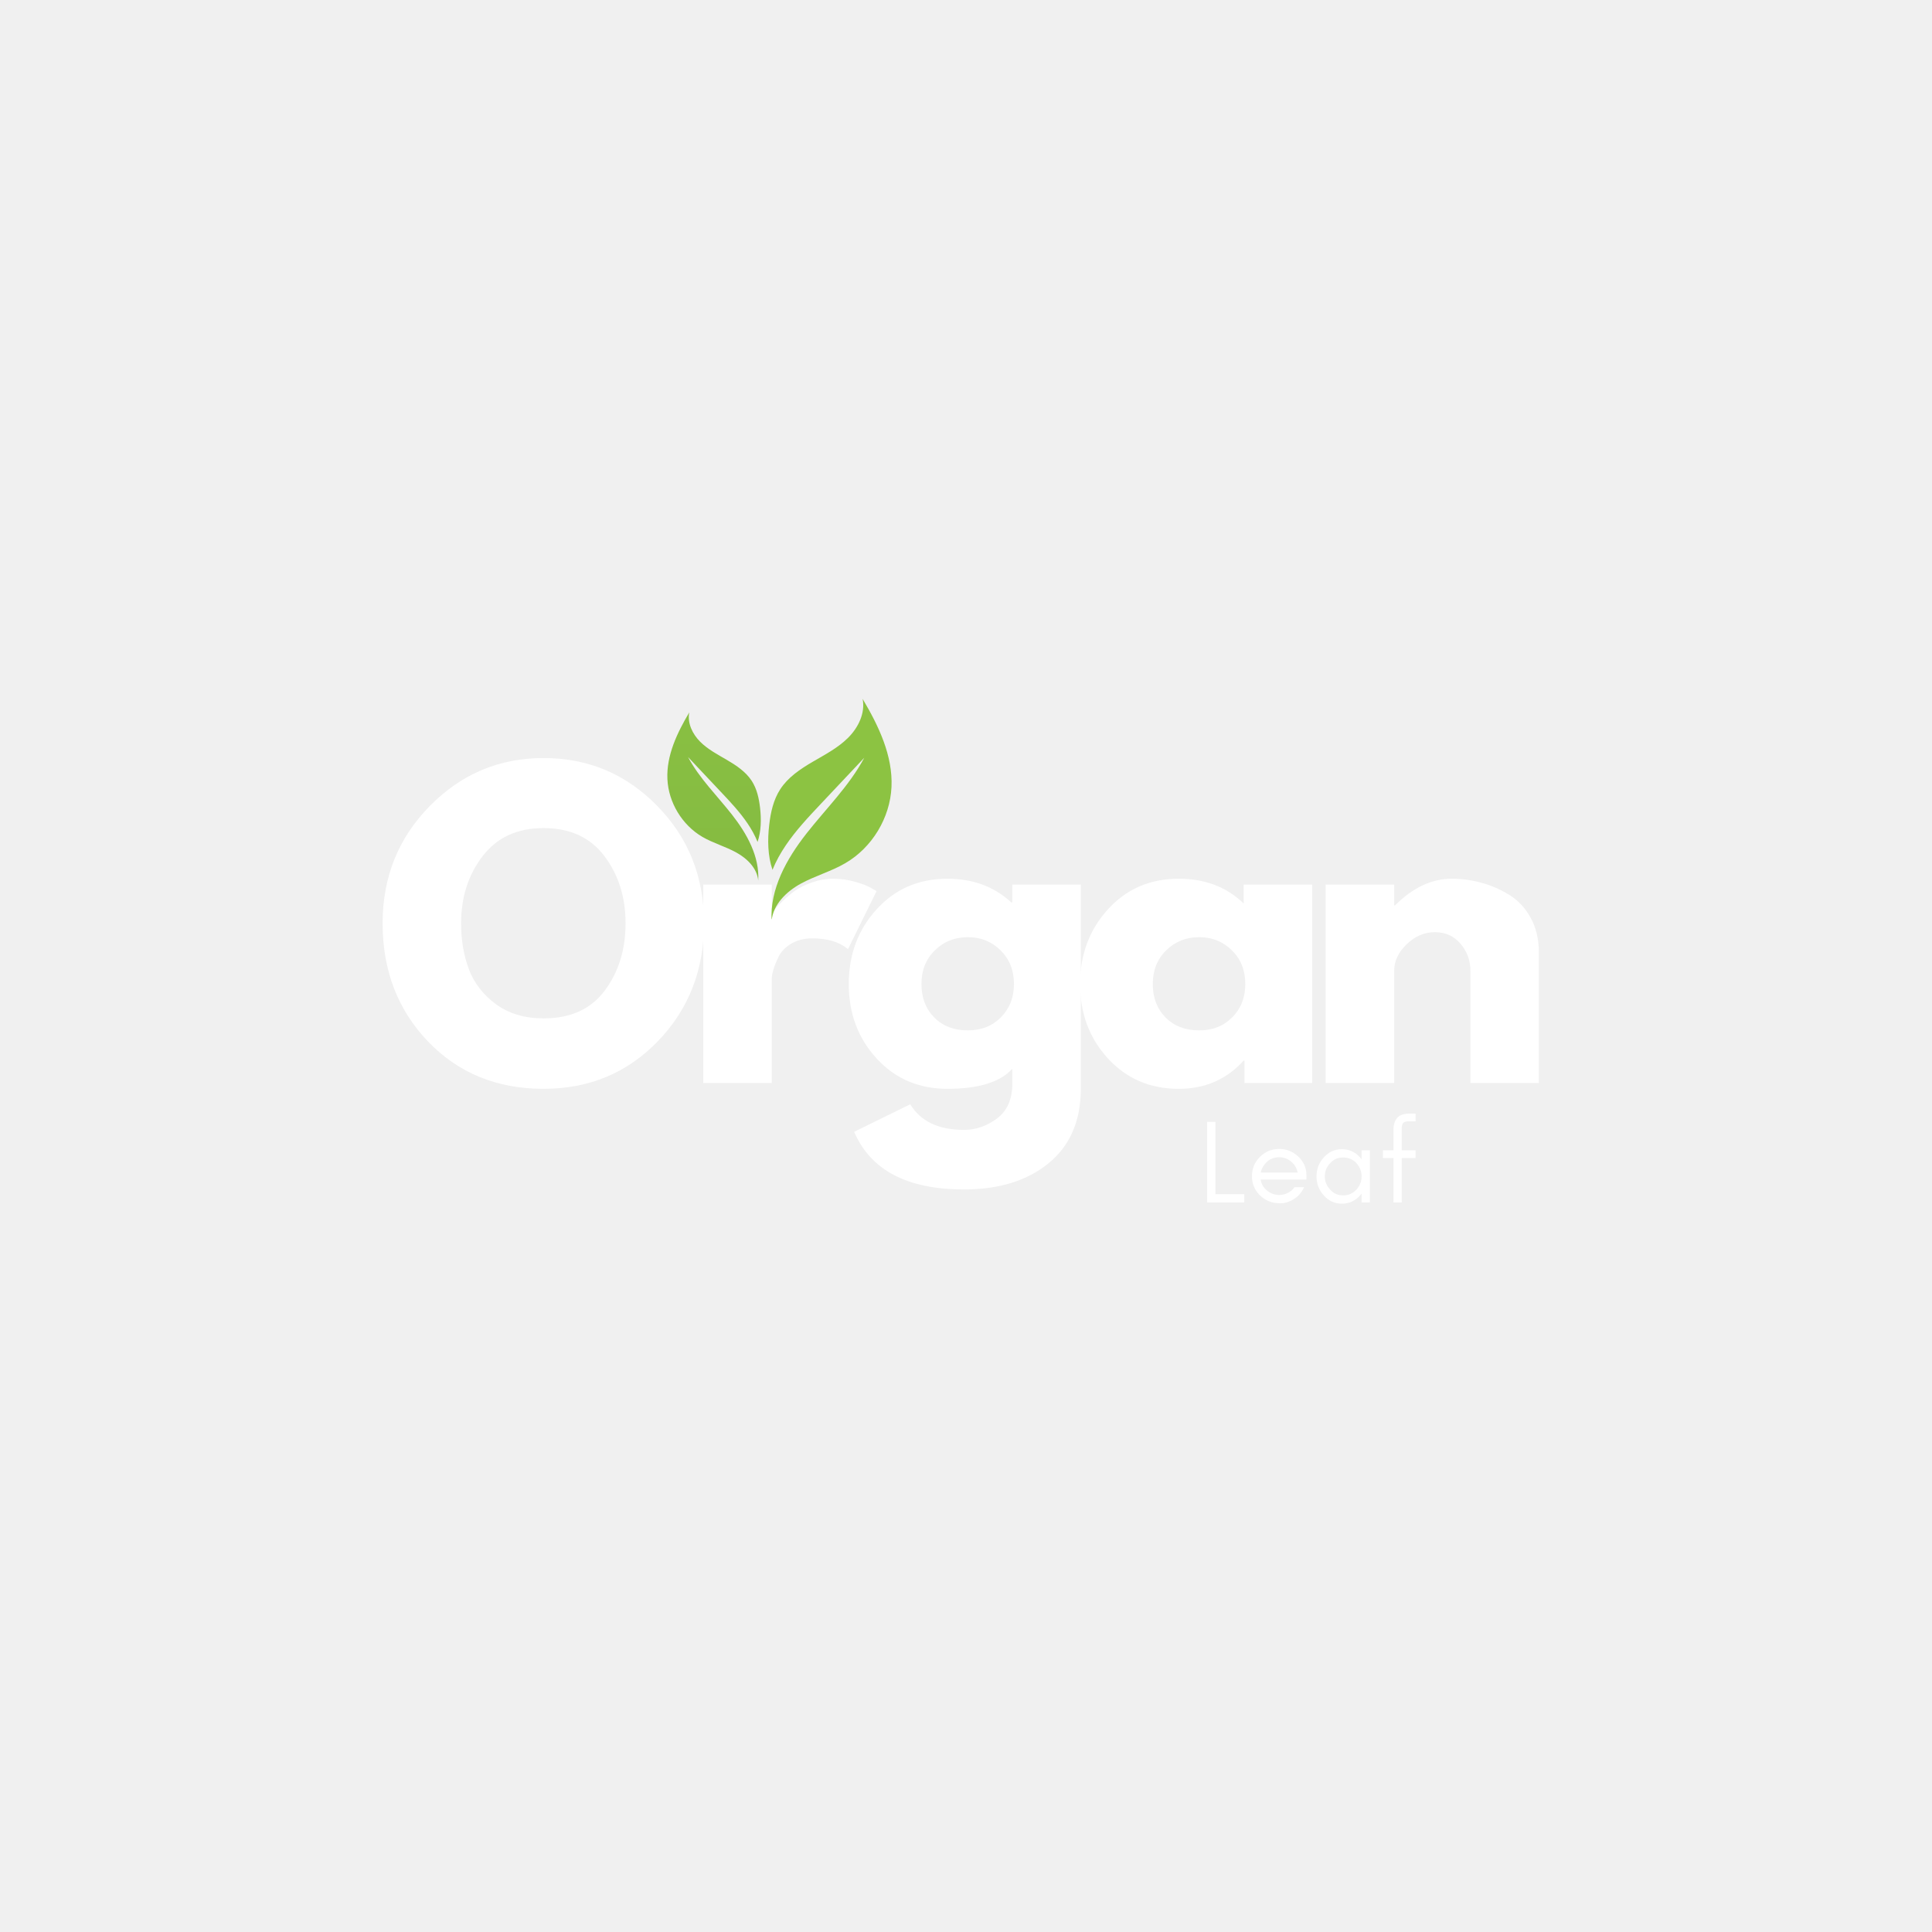
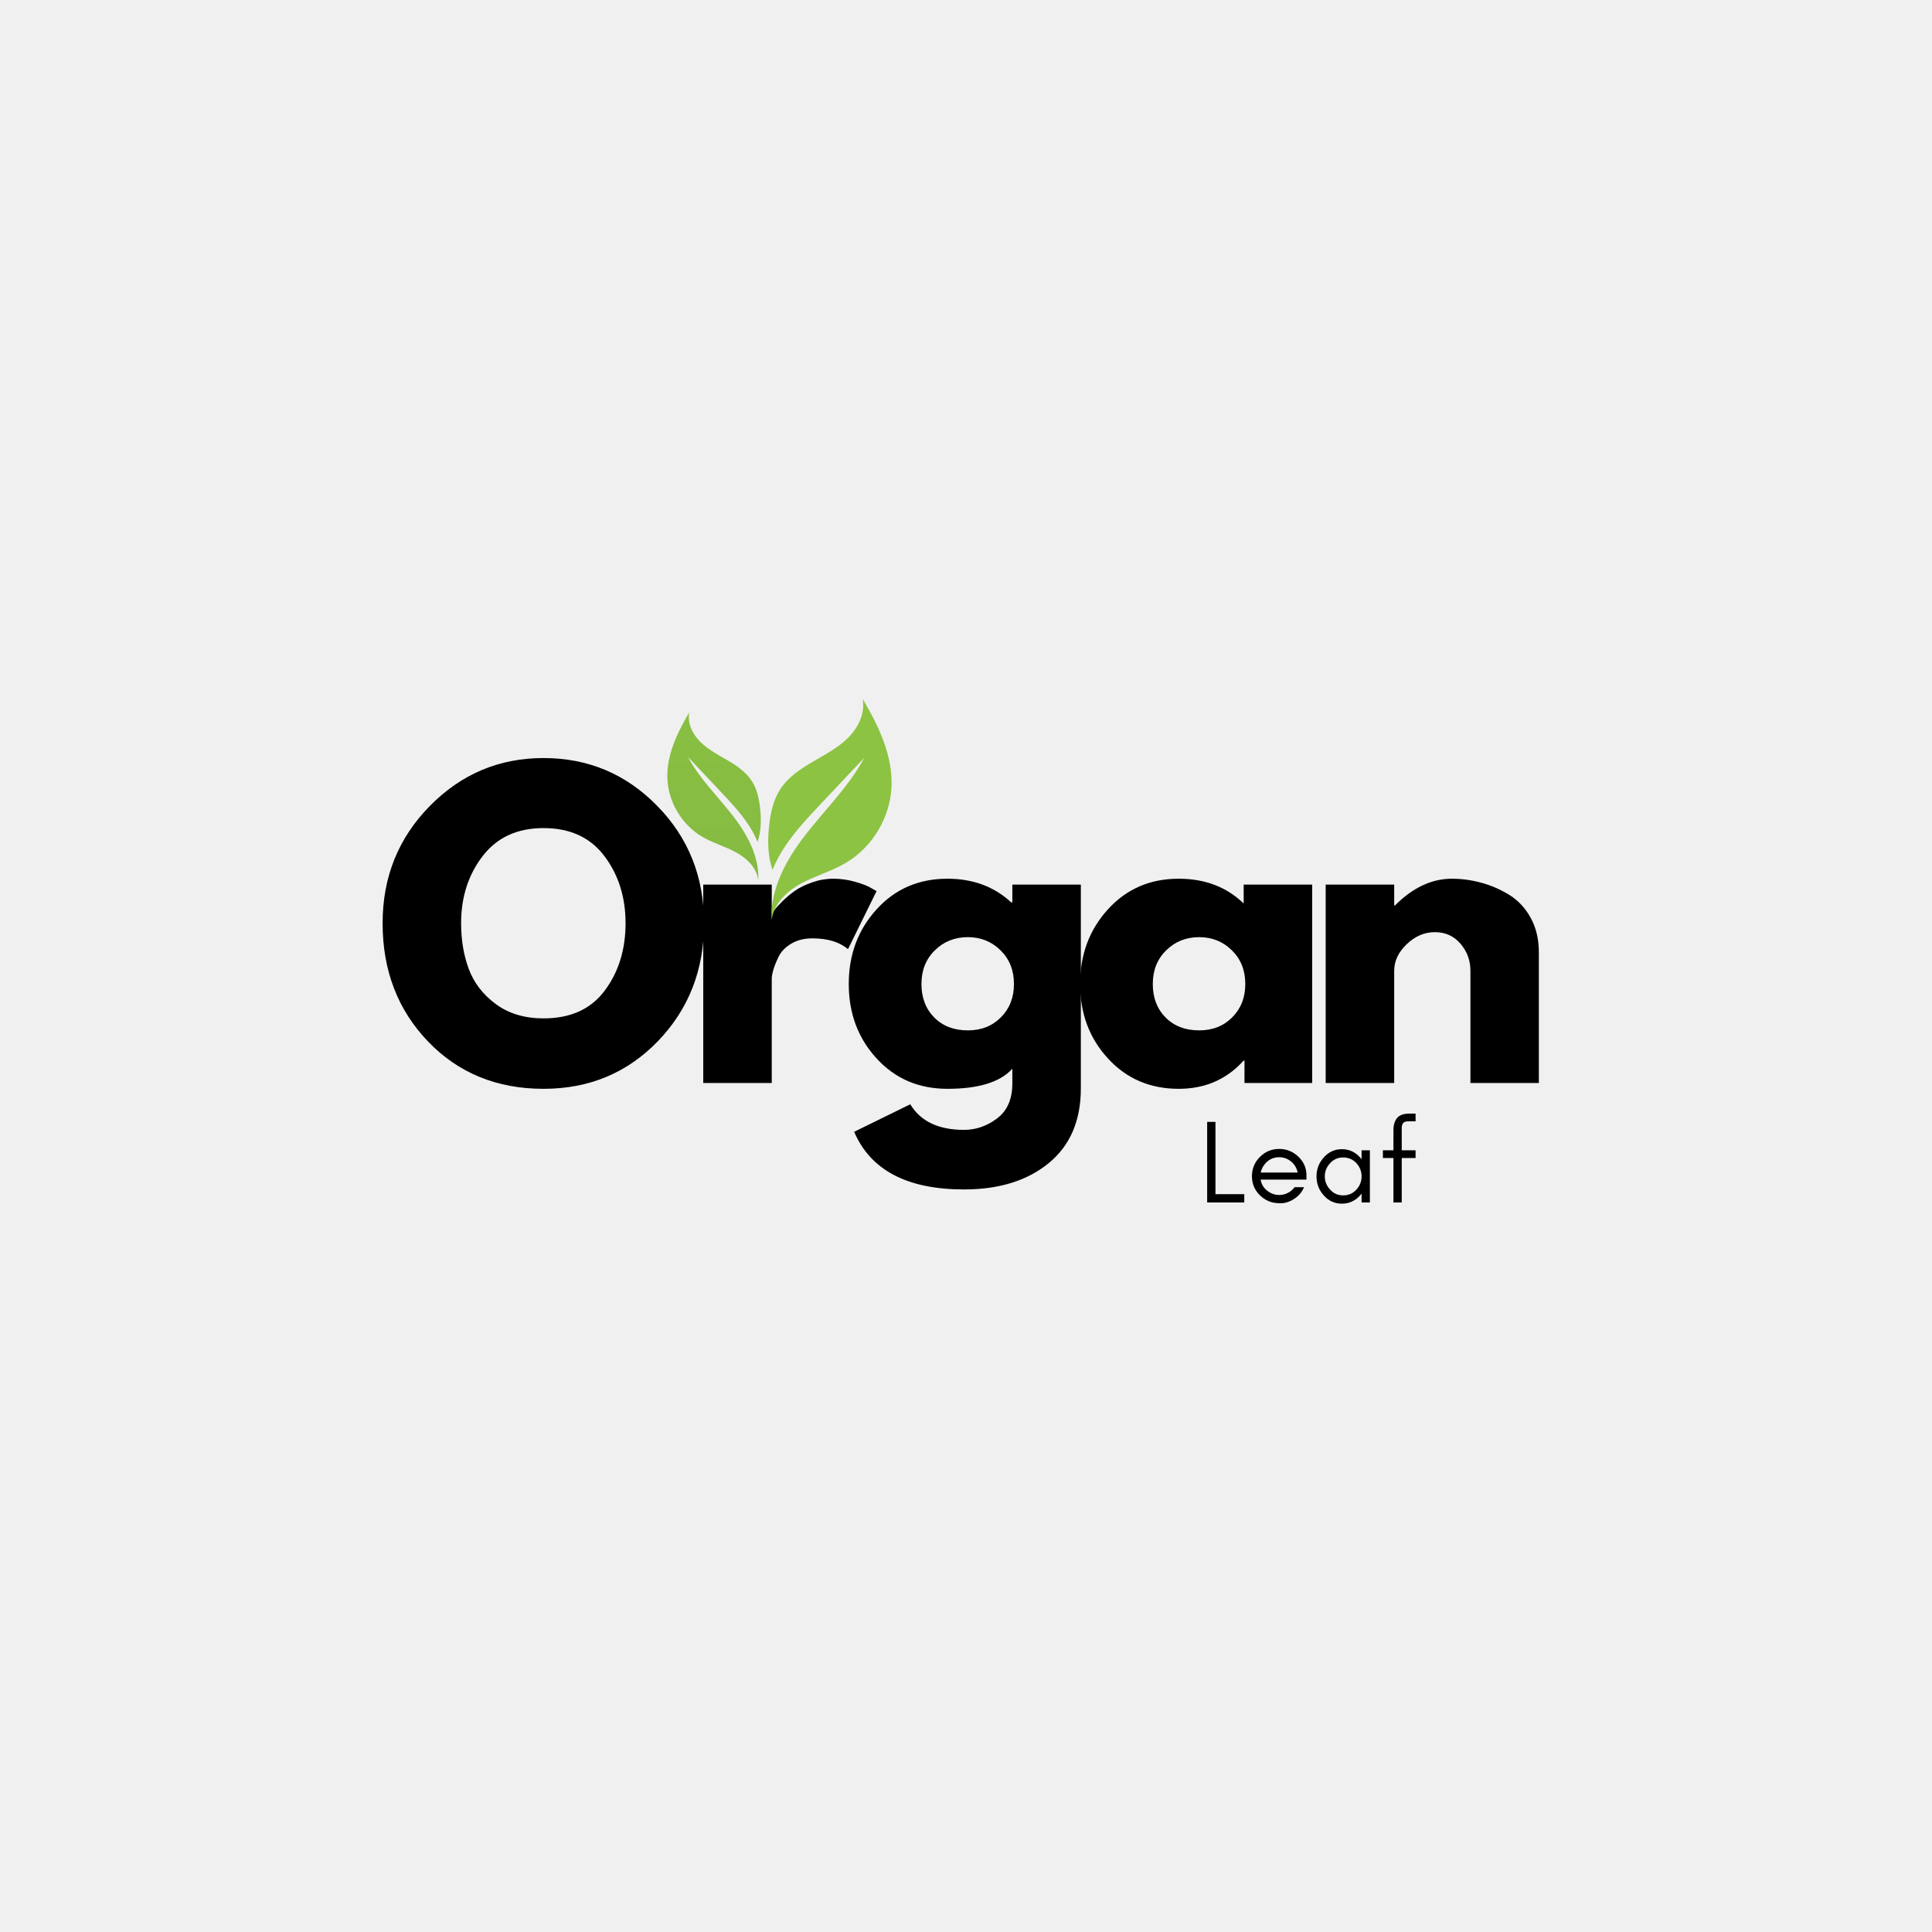
<svg xmlns="http://www.w3.org/2000/svg" width="500" zoomAndPan="magnify" viewBox="0 0 375 375" height="500" preserveAspectRatio="xMidYMid meet" version="1.0">
  <defs>
    <g />
    <clipPath id="fc882bf8a0">
      <path d="M 149 135.652 L 173.578 135.652 L 173.578 178.402 L 149 178.402 Z M 149 135.652 " clip-rule="nonzero" />
    </clipPath>
    <clipPath id="1f494569a3">
      <path d="M 129.328 138 L 148 138 L 148 171 L 129.328 171 Z M 129.328 138 " clip-rule="nonzero" />
    </clipPath>
    <clipPath id="02fd224d39">
      <path d="M 133.789 138.273 C 133.379 140.348 134.414 142.484 135.906 143.973 C 137.398 145.465 139.305 146.457 141.129 147.523 C 142.949 148.59 144.77 149.805 145.918 151.578 C 146.914 153.121 147.32 154.969 147.527 156.797 C 147.781 159.008 147.75 161.332 147.043 163.418 C 146.531 162.16 145.867 160.957 145.105 159.836 C 143.613 157.625 141.777 155.676 139.949 153.738 C 137.812 151.473 135.684 149.207 133.547 146.941 C 135.754 151.086 139.18 154.422 142.078 158.121 C 144.977 161.816 147.441 166.234 147.172 170.922 C 146.957 168.523 145.012 166.621 142.898 165.461 C 140.789 164.297 138.422 163.652 136.336 162.441 C 132.398 160.137 129.75 155.77 129.543 151.219 C 129.336 146.613 131.438 142.238 133.789 138.273 Z M 133.789 138.273 " clip-rule="nonzero" />
    </clipPath>
    <linearGradient x1="-1204.21" gradientTransform="matrix(-0.0429867, 0, 0, 0.0429867, 86.83641, 135.6521)" y1="61" x2="-1204.21" gradientUnits="userSpaceOnUse" y2="820.5" id="65db9b708a">
      <stop stop-opacity="1" stop-color="rgb(53.503%, 74.878%, 25.771%)" offset="0" />
      <stop stop-opacity="1" stop-color="rgb(53.413%, 74.773%, 25.761%)" offset="0.125" />
      <stop stop-opacity="1" stop-color="rgb(53.235%, 74.565%, 25.745%)" offset="0.25" />
      <stop stop-opacity="1" stop-color="rgb(53.055%, 74.356%, 25.728%)" offset="0.375" />
      <stop stop-opacity="1" stop-color="rgb(52.876%, 74.147%, 25.711%)" offset="0.5" />
      <stop stop-opacity="1" stop-color="rgb(52.696%, 73.94%, 25.694%)" offset="0.625" />
      <stop stop-opacity="1" stop-color="rgb(52.518%, 73.73%, 25.677%)" offset="0.75" />
      <stop stop-opacity="1" stop-color="rgb(52.338%, 73.523%, 25.661%)" offset="0.875" />
      <stop stop-opacity="1" stop-color="rgb(52.158%, 73.314%, 25.645%)" offset="1" />
    </linearGradient>
  </defs>
  <rect x="-37.5" width="450" fill="transparent" y="-37.5" height="450" fill-opacity="1" />
  <rect x="-37.5" width="450" fill="transparent" y="-37.5" height="450" fill-opacity="1" />
-   <g fill="#ffffff" fill-opacity="1">
+   <g fill="#000000" fill-opacity="1">
    <g transform="translate(72.53005, 210.214)">
      <g>
        <path d="M 1.734 -31.016 C 1.734 -39.973 4.785 -47.555 10.891 -53.766 C 16.992 -59.973 24.352 -63.078 32.969 -63.078 C 41.625 -63.078 48.977 -59.984 55.031 -53.797 C 61.094 -47.617 64.125 -40.023 64.125 -31.016 C 64.125 -21.953 61.145 -14.328 55.188 -8.141 C 49.227 -1.961 41.82 1.125 32.969 1.125 C 23.906 1.125 16.43 -1.938 10.547 -8.062 C 4.672 -14.195 1.734 -21.848 1.734 -31.016 Z M 16.969 -31.016 C 16.969 -27.754 17.469 -24.785 18.469 -22.109 C 19.469 -19.43 21.219 -17.164 23.719 -15.312 C 26.227 -13.469 29.312 -12.547 32.969 -12.547 C 38.219 -12.547 42.18 -14.348 44.859 -17.953 C 47.547 -21.555 48.891 -25.91 48.891 -31.016 C 48.891 -36.066 47.523 -40.406 44.797 -44.031 C 42.066 -47.664 38.125 -49.484 32.969 -49.484 C 27.863 -49.484 23.922 -47.664 21.141 -44.031 C 18.359 -40.406 16.969 -36.066 16.969 -31.016 Z M 16.969 -31.016 " />
      </g>
    </g>
  </g>
-   <g fill="#ffffff" fill-opacity="1">
+   <g fill="#000000" fill-opacity="1">
    <g transform="translate(131.9995, 210.214)">
      <g>
        <path d="M 4.5 0 L 4.5 -38.516 L 17.797 -38.516 L 17.797 -32.969 L 17.953 -32.969 C 18.047 -33.164 18.203 -33.414 18.422 -33.719 C 18.648 -34.02 19.141 -34.547 19.891 -35.297 C 20.648 -36.047 21.453 -36.719 22.297 -37.312 C 23.148 -37.914 24.254 -38.457 25.609 -38.938 C 26.961 -39.414 28.336 -39.656 29.734 -39.656 C 31.191 -39.656 32.617 -39.453 34.016 -39.047 C 35.422 -38.648 36.445 -38.25 37.094 -37.844 L 38.141 -37.25 L 32.594 -25.984 C 30.938 -27.379 28.633 -28.078 25.688 -28.078 C 24.082 -28.078 22.703 -27.727 21.547 -27.031 C 20.398 -26.332 19.586 -25.484 19.109 -24.484 C 18.629 -23.484 18.289 -22.629 18.094 -21.922 C 17.895 -21.223 17.797 -20.676 17.797 -20.281 L 17.797 0 Z M 4.5 0 " />
      </g>
    </g>
  </g>
-   <g fill="#ffffff" fill-opacity="1">
+   <g fill="#000000" fill-opacity="1">
    <g transform="translate(163.0103, 210.214)">
      <g>
        <path d="M 2.781 9.469 L 13.672 4.125 C 15.672 7.438 19.148 9.094 24.109 9.094 C 26.41 9.094 28.547 8.352 30.516 6.875 C 32.492 5.395 33.484 3.129 33.484 0.078 L 33.484 -2.781 C 31.141 -0.176 26.938 1.125 20.875 1.125 C 15.32 1.125 10.742 -0.836 7.141 -4.766 C 3.535 -8.691 1.734 -13.508 1.734 -19.219 C 1.734 -24.926 3.535 -29.758 7.141 -33.719 C 10.742 -37.676 15.32 -39.656 20.875 -39.656 C 25.832 -39.656 29.961 -38.125 33.266 -35.062 L 33.484 -35.062 L 33.484 -38.516 L 46.781 -38.516 L 46.781 1.047 C 46.781 7.305 44.703 12.141 40.547 15.547 C 36.391 18.953 30.91 20.656 24.109 20.656 C 13.086 20.656 5.977 16.926 2.781 9.469 Z M 18.438 -25.75 C 16.707 -24.051 15.844 -21.875 15.844 -19.219 C 15.844 -16.57 16.664 -14.41 18.312 -12.734 C 19.969 -11.055 22.148 -10.219 24.859 -10.219 C 27.461 -10.219 29.602 -11.066 31.281 -12.766 C 32.957 -14.461 33.797 -16.613 33.797 -19.219 C 33.797 -21.875 32.93 -24.051 31.203 -25.75 C 29.473 -27.457 27.359 -28.312 24.859 -28.312 C 22.305 -28.312 20.164 -27.457 18.438 -25.75 Z M 18.438 -25.75 " />
      </g>
    </g>
  </g>
-   <g fill="#ffffff" fill-opacity="1">
+   <g fill="#000000" fill-opacity="1">
    <g transform="translate(207.9125, 210.214)">
      <g>
        <path d="M 7.141 -4.766 C 3.535 -8.691 1.734 -13.508 1.734 -19.219 C 1.734 -24.926 3.535 -29.758 7.141 -33.719 C 10.742 -37.676 15.32 -39.656 20.875 -39.656 C 25.977 -39.656 30.18 -38.051 33.484 -34.844 L 33.484 -38.516 L 46.781 -38.516 L 46.781 0 L 33.641 0 L 33.641 -4.359 L 33.484 -4.359 C 30.18 -0.703 25.977 1.125 20.875 1.125 C 15.32 1.125 10.742 -0.836 7.141 -4.766 Z M 18.438 -25.75 C 16.707 -24.051 15.844 -21.875 15.844 -19.219 C 15.844 -16.57 16.664 -14.41 18.312 -12.734 C 19.969 -11.055 22.148 -10.219 24.859 -10.219 C 27.461 -10.219 29.602 -11.066 31.281 -12.766 C 32.957 -14.461 33.797 -16.613 33.797 -19.219 C 33.797 -21.875 32.93 -24.051 31.203 -25.75 C 29.473 -27.457 27.359 -28.312 24.859 -28.312 C 22.305 -28.312 20.164 -27.457 18.438 -25.75 Z M 18.438 -25.75 " />
      </g>
    </g>
  </g>
-   <g fill="#ffffff" fill-opacity="1">
+   <g fill="#000000" fill-opacity="1">
    <g transform="translate(252.8147, 210.214)">
      <g>
        <path d="M 4.5 0 L 4.5 -38.516 L 17.797 -38.516 L 17.797 -34.469 L 17.953 -34.469 C 21.398 -37.926 25.078 -39.656 28.984 -39.656 C 30.891 -39.656 32.781 -39.398 34.656 -38.891 C 36.531 -38.391 38.332 -37.613 40.062 -36.562 C 41.789 -35.52 43.191 -34.035 44.266 -32.109 C 45.336 -30.18 45.875 -27.938 45.875 -25.375 L 45.875 0 L 32.594 0 L 32.594 -21.781 C 32.594 -23.781 31.953 -25.531 30.672 -27.031 C 29.398 -28.531 27.738 -29.281 25.688 -29.281 C 23.676 -29.281 21.859 -28.504 20.234 -26.953 C 18.609 -25.398 17.797 -23.676 17.797 -21.781 L 17.797 0 Z M 4.5 0 " />
      </g>
    </g>
  </g>
  <g clip-path="url(#fc882bf8a0)">
    <path fill="#8cc342" d="M 167.434 135.652 C 167.977 138.387 166.609 141.207 164.641 143.176 C 162.672 145.148 160.156 146.453 157.75 147.859 C 155.344 149.266 152.941 150.871 151.434 153.211 C 150.117 155.25 149.578 157.691 149.305 160.098 C 148.961 163.023 149.008 166.086 149.938 168.836 C 150.613 167.18 151.492 165.594 152.496 164.109 C 154.465 161.191 156.887 158.617 159.301 156.055 C 162.117 153.062 164.934 150.074 167.754 147.082 C 164.836 152.551 160.312 156.961 156.492 161.84 C 152.672 166.723 149.41 172.551 149.77 178.742 C 150.051 175.574 152.625 173.059 155.414 171.527 C 158.203 170 161.328 169.145 164.074 167.543 C 169.273 164.52 172.766 158.75 173.039 152.738 C 173.312 146.66 170.539 140.879 167.434 135.652 Z M 167.434 135.652 " fill-opacity="1" fill-rule="nonzero" />
  </g>
  <g clip-path="url(#1f494569a3)">
    <g clip-path="url(#02fd224d39)">
      <path fill="url(#65db9b708a)" d="M 147.781 138.273 L 147.781 170.922 L 129.336 170.922 L 129.336 138.273 Z M 147.781 138.273 " fill-rule="nonzero" />
    </g>
  </g>
-   <g fill="#ffffff" fill-opacity="1">
+   <g fill="#000000" fill-opacity="1">
    <g transform="translate(232.5904, 233.3979)">
      <g>
        <path d="M 3.328 -1.609 L 8.922 -1.609 L 8.922 0 L 1.719 0 L 1.719 -15.641 L 3.328 -15.641 Z M 3.328 -1.609 " />
      </g>
    </g>
  </g>
-   <g fill="#ffffff" fill-opacity="1">
+   <g fill="#000000" fill-opacity="1">
    <g transform="translate(241.9713, 233.3979)">
      <g>
        <path d="M 11.609 -5.297 L 11.609 -4.438 L 2.719 -4.438 C 2.863 -3.562 3.285 -2.848 3.984 -2.297 C 4.68 -1.734 5.461 -1.453 6.328 -1.453 C 6.91 -1.453 7.469 -1.586 8 -1.859 C 8.52 -2.117 8.957 -2.488 9.312 -2.969 L 11.156 -2.969 C 10.727 -2 10.082 -1.238 9.219 -0.688 C 8.344 -0.125 7.461 0.156 6.578 0.156 C 5.672 0.156 4.906 0.02 4.281 -0.25 C 3.633 -0.531 3.07 -0.906 2.594 -1.375 C 1.551 -2.383 1.031 -3.629 1.031 -5.109 C 1.031 -6.566 1.551 -7.816 2.594 -8.859 C 3.625 -9.879 4.867 -10.391 6.328 -10.391 C 7.734 -10.391 8.969 -9.895 10.031 -8.906 C 11.082 -7.895 11.609 -6.691 11.609 -5.297 Z M 9.906 -5.812 C 9.727 -6.676 9.301 -7.391 8.625 -7.953 C 7.945 -8.504 7.18 -8.781 6.328 -8.781 C 5.004 -8.781 3.969 -8.191 3.219 -7.016 C 2.988 -6.648 2.828 -6.25 2.734 -5.812 Z M 9.906 -5.812 " />
      </g>
    </g>
  </g>
-   <g fill="#ffffff" fill-opacity="1">
+   <g fill="#000000" fill-opacity="1">
    <g transform="translate(254.5021, 233.3979)">
      <g>
        <path d="M 9.781 -5.062 C 9.781 -6.039 9.441 -6.898 8.766 -7.641 C 8.078 -8.367 7.223 -8.734 6.203 -8.734 C 5.191 -8.734 4.352 -8.367 3.688 -7.641 C 2.988 -6.898 2.641 -6.039 2.641 -5.062 C 2.641 -4.082 2.988 -3.223 3.688 -2.484 C 4.352 -1.742 5.191 -1.375 6.203 -1.375 C 7.223 -1.375 8.078 -1.742 8.766 -2.484 C 9.441 -3.223 9.781 -4.082 9.781 -5.062 Z M 11.391 0 L 9.781 0 L 9.781 -1.719 C 9.688 -1.602 9.594 -1.488 9.5 -1.375 C 8.531 -0.301 7.348 0.234 5.953 0.234 C 4.555 0.234 3.383 -0.301 2.438 -1.375 C 1.5 -2.414 1.031 -3.645 1.031 -5.062 C 1.031 -6.469 1.5 -7.691 2.438 -8.734 C 3.383 -9.805 4.555 -10.344 5.953 -10.344 C 7.348 -10.344 8.531 -9.805 9.5 -8.734 C 9.594 -8.629 9.688 -8.516 9.781 -8.391 L 9.781 -10.125 L 11.391 -10.125 Z M 11.391 0 " />
      </g>
    </g>
  </g>
-   <g fill="#ffffff" fill-opacity="1">
+   <g fill="#000000" fill-opacity="1">
    <g transform="translate(267.6076, 233.3979)">
      <g>
        <path d="M 7.156 -15.75 L 5.766 -15.75 C 5.234 -15.75 4.883 -15.629 4.719 -15.391 C 4.551 -15.141 4.469 -14.836 4.469 -14.484 L 4.469 -10.125 L 7.156 -10.125 L 7.156 -8.625 L 4.469 -8.625 L 4.469 0 L 2.859 0 L 2.859 -8.625 L 0.812 -8.625 L 0.812 -10.125 L 2.859 -10.125 L 2.859 -14.031 C 2.859 -15.062 3.102 -15.859 3.594 -16.422 C 4.062 -16.973 4.863 -17.25 6 -17.25 L 7.156 -17.25 Z M 7.156 -15.75 " />
      </g>
    </g>
  </g>
</svg>
